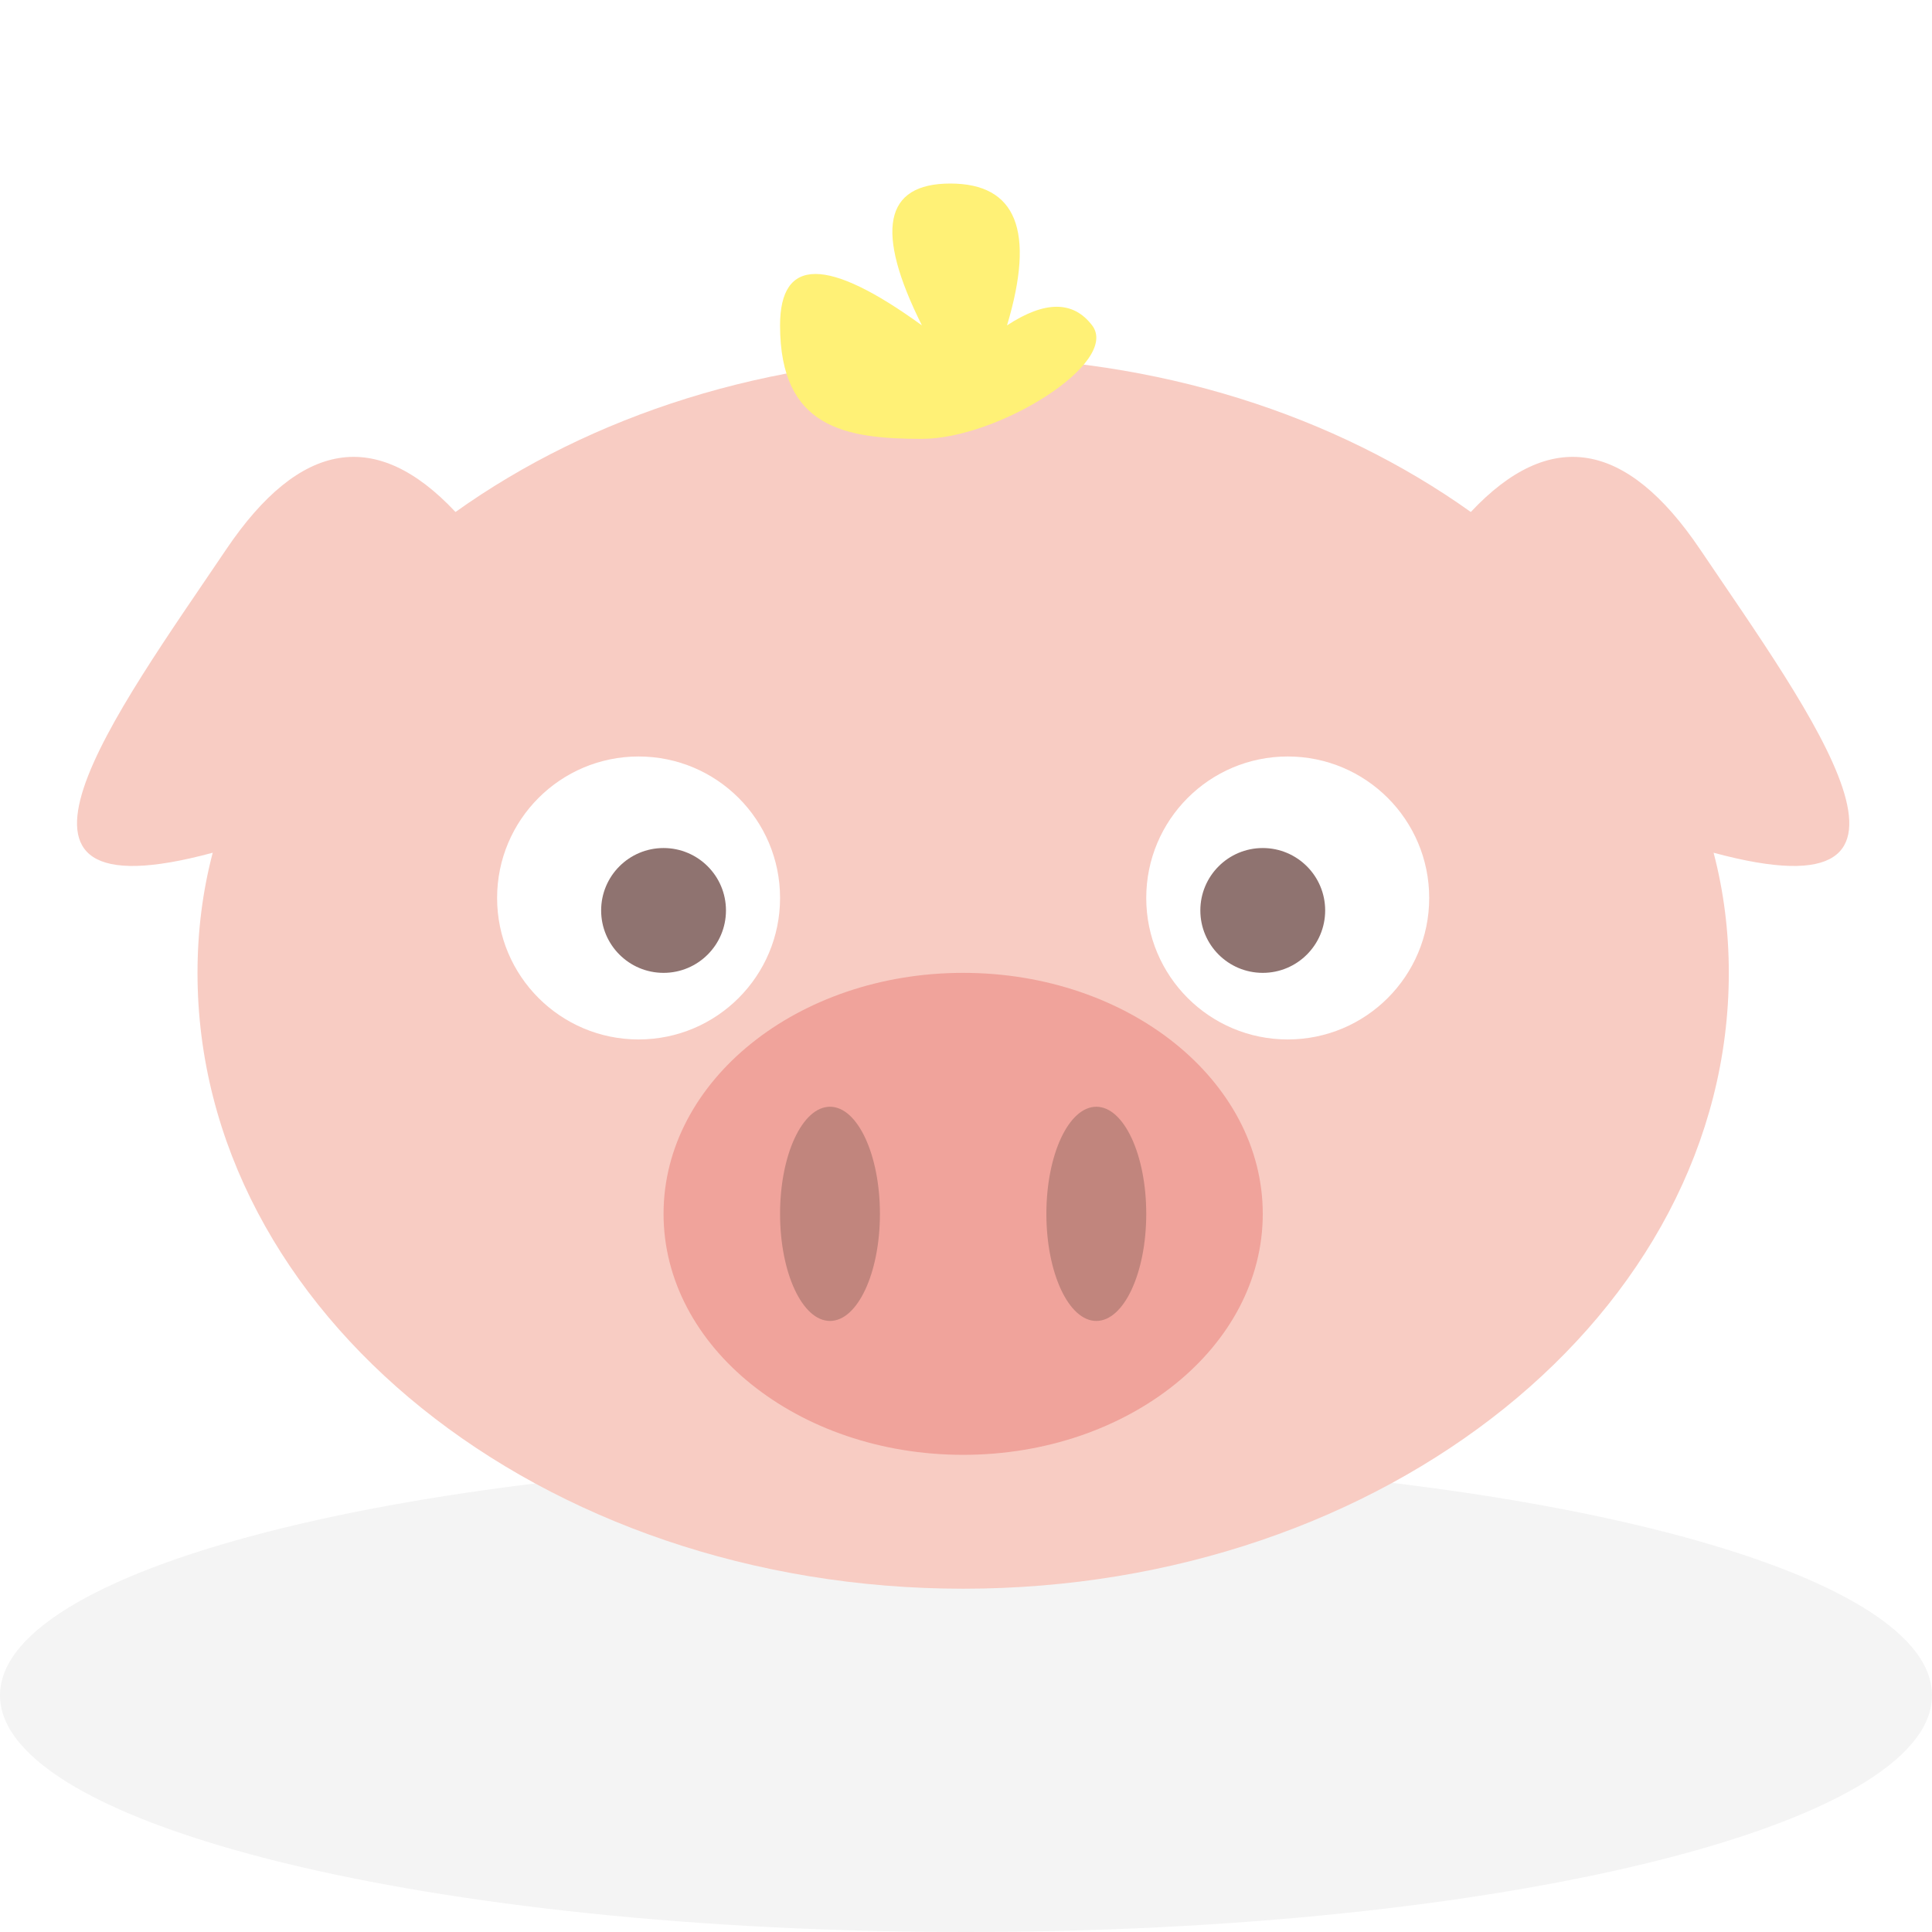
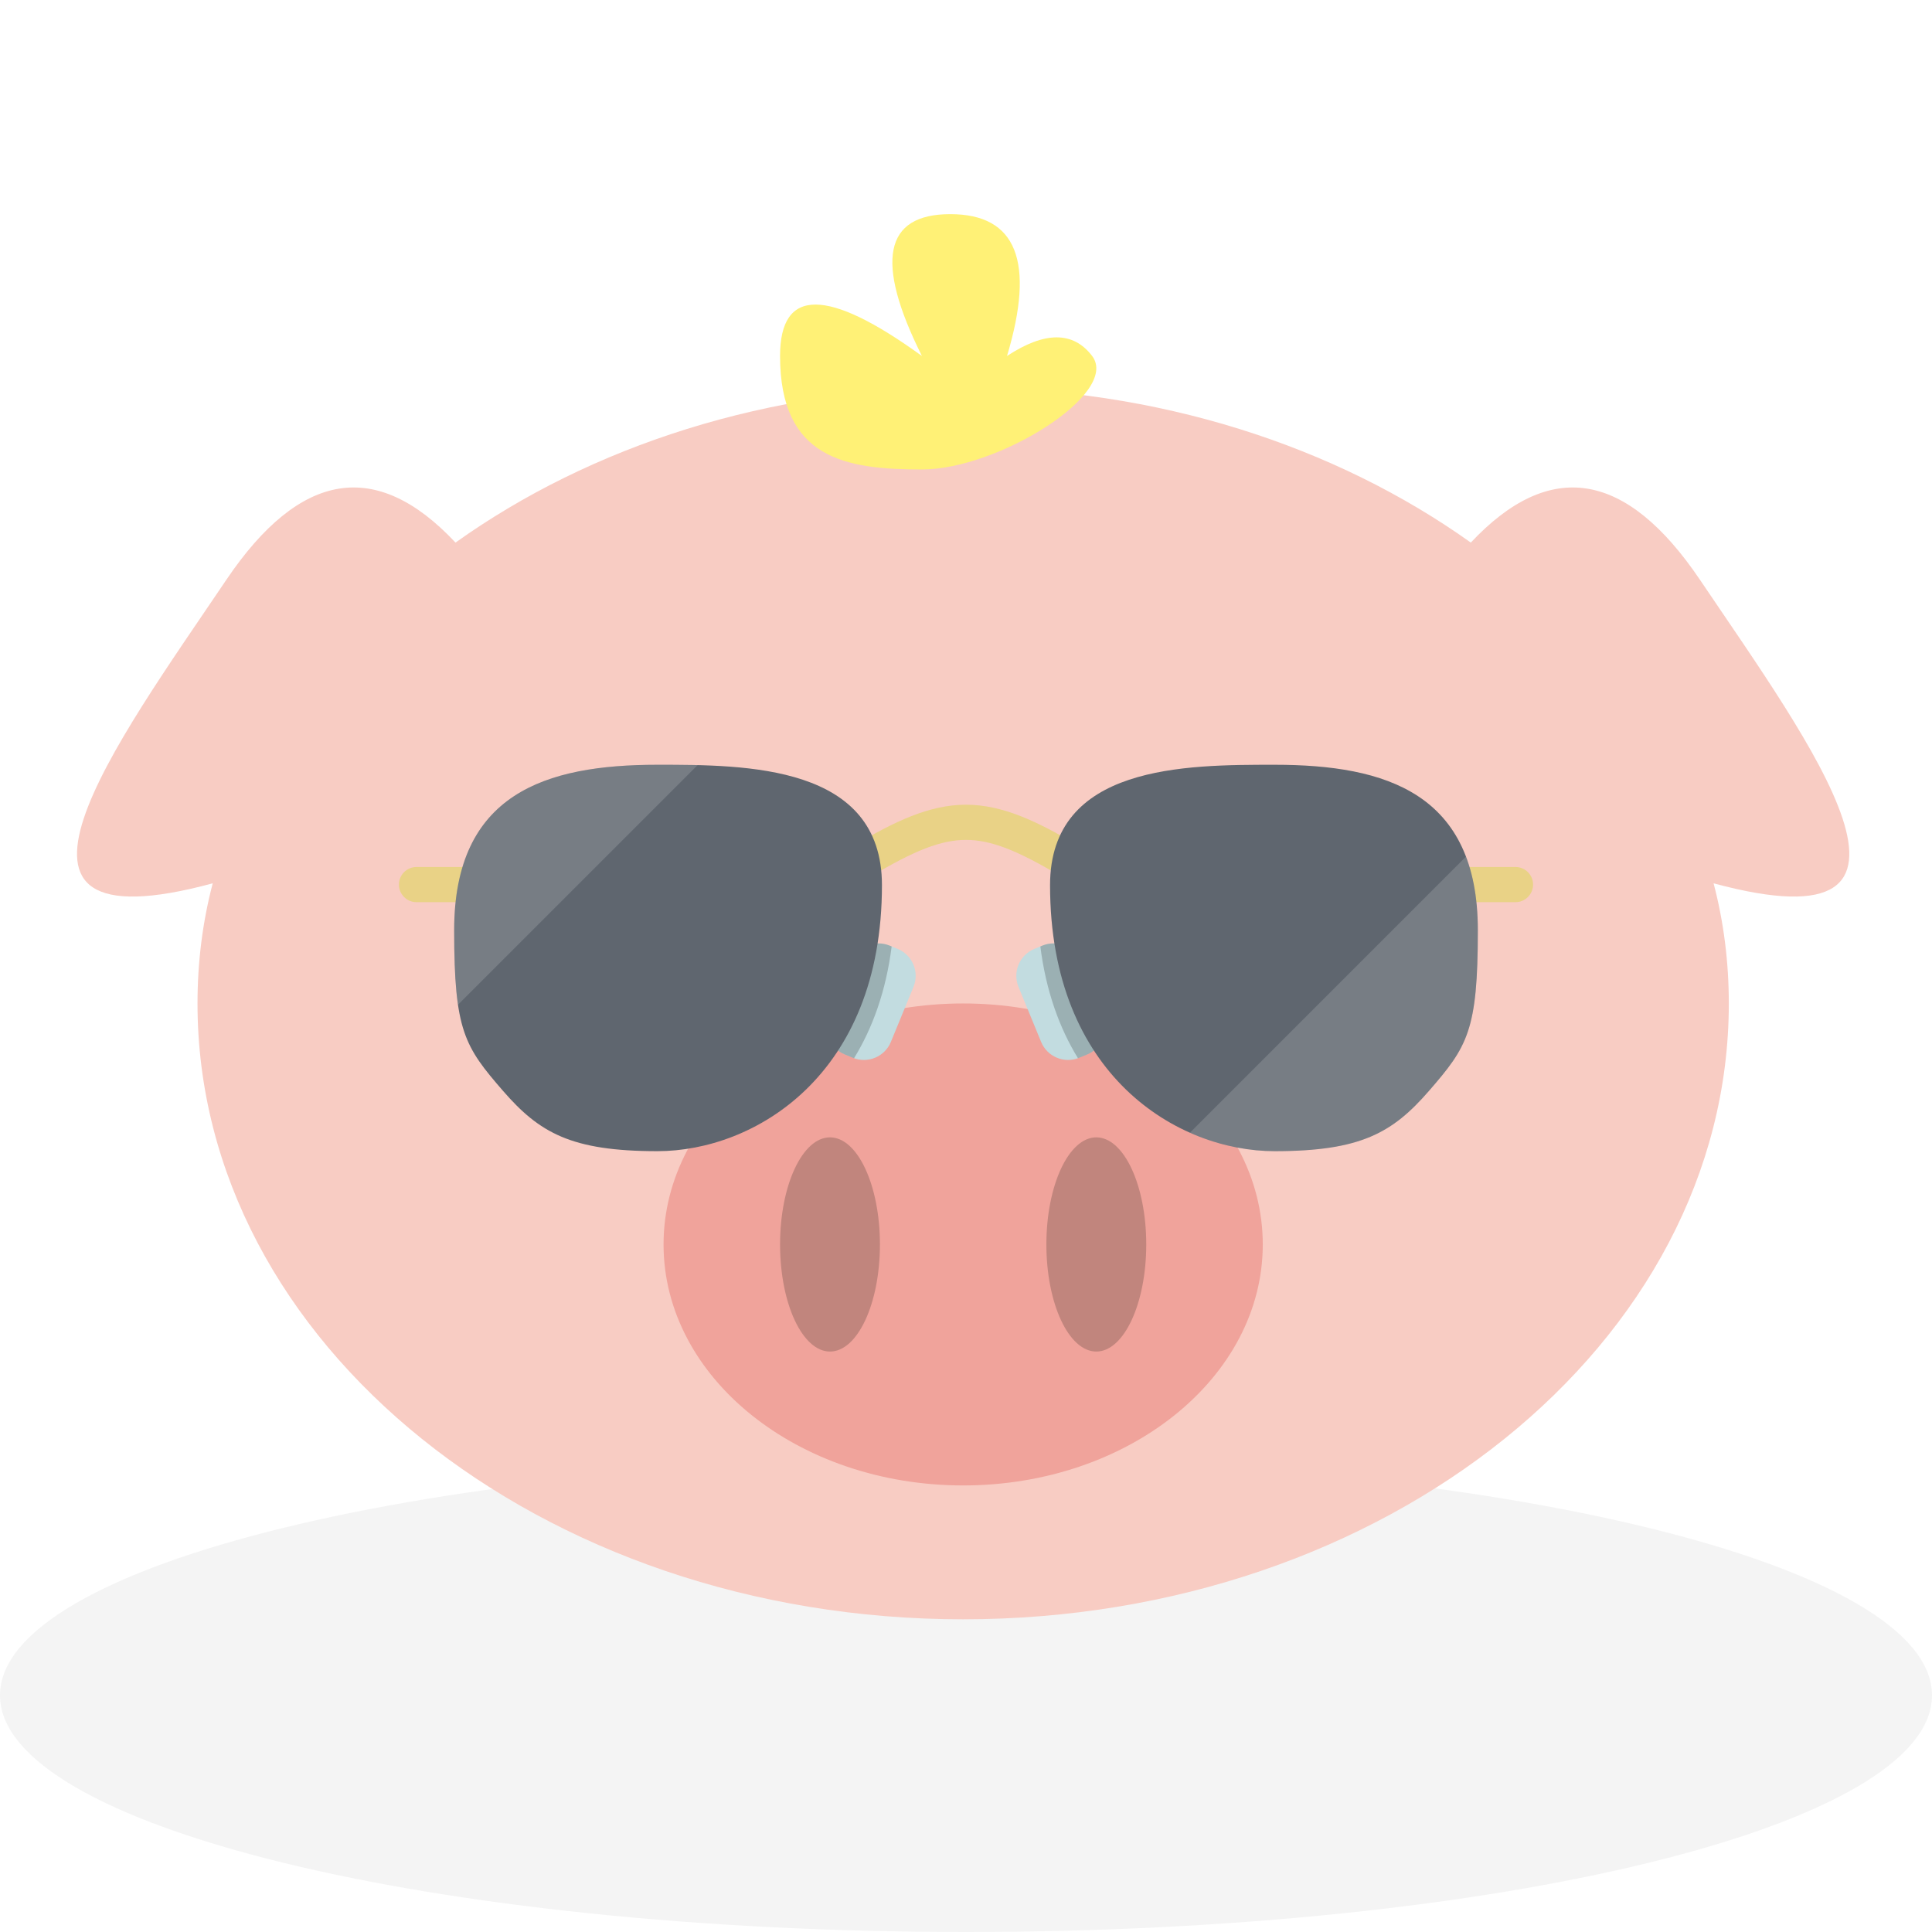
<svg xmlns="http://www.w3.org/2000/svg" style="isolation:isolate" viewBox="0 0 200 200" width="200pt" height="200pt">
  <g id="backgrounds">
    <ellipse vector-effect="non-scaling-stroke" cx="100" cy="175.5" rx="100" ry="24.5" id="present" fill="rgb(244,244,244)" />
  </g>
  <g id="pig">
    <g id="body">
-       <path d=" M 177.39 88.274 C 178.445 92.284 178.966 96.449 178.966 100.71 C 178.966 135.896 143.45 164.463 99.706 164.463 C 55.961 164.463 20.446 135.896 20.446 100.71 C 20.446 96.449 20.967 92.284 22.021 88.274 C -4.017 95.312 11.99 73.802 23.42 56.868 Q 34.87 39.906 47.154 53.001 C 61.146 43.021 79.552 36.958 99.706 36.958 C 119.859 36.958 138.265 43.021 152.257 53.001 Q 164.541 39.906 175.991 56.868 C 187.421 73.802 203.428 95.312 177.39 88.274 Z " fill-rule="evenodd" id="outer" fill="rgb(248,204,195)" />
+       <path d=" M 177.39 91.441 C 178.445 95.452 178.966 99.616 178.966 103.878 C 178.966 139.064 143.45 167.63 99.706 167.63 C 55.961 167.63 20.446 139.064 20.446 103.878 C 20.446 99.616 20.967 95.452 22.021 91.441 C -4.017 98.48 11.99 76.97 23.42 60.036 Q 34.87 43.074 47.154 56.168 C 61.146 46.188 79.552 40.125 99.706 40.125 C 119.859 40.125 138.265 46.188 152.257 56.168 Q 164.541 43.074 175.991 60.036 C 187.421 76.97 203.428 98.48 177.39 91.441 Z " fill-rule="evenodd" id="outer" fill="rgb(248,204,195)" />
    </g>
    <g id="hair">
-       <path d=" M 95.436 45.431 C 103.329 45.431 115.993 37.538 113.057 33.684 Q 110.12 29.829 104.246 33.684 Q 108.651 19 98.373 19 Q 88.094 19 95.436 33.684 Q 80.752 23.038 80.752 33.684 C 80.752 44.33 87.543 45.431 95.436 45.431 Z " id="outer" fill="rgb(255,241,118)" />
+       <path d=" M 95.436 48.599 C 103.329 48.599 115.993 40.706 113.057 36.851 Q 110.12 32.997 104.246 36.851 Q 108.651 22.168 98.373 22.168 Q 88.094 22.168 95.436 36.851 Q 80.752 26.206 80.752 36.851 C 80.752 47.497 87.543 48.599 95.436 48.599 Z " id="outer" fill="rgb(255,241,118)" />
    </g>
    <g id="nose">
-       <ellipse vector-effect="non-scaling-stroke" cx="99.706" cy="125.657" rx="31.015" ry="24.947" id="outer" fill="rgb(240,163,155)" />
-       <ellipse vector-effect="non-scaling-stroke" cx="85.921" cy="125.657" rx="5.169" ry="11.087" id="innerL" fill="rgb(193,133,125)" />
-       <ellipse vector-effect="non-scaling-stroke" cx="113.49" cy="125.657" rx="5.169" ry="11.087" id="innerR" fill="rgb(193,133,125)" />
+       <ellipse vector-effect="non-scaling-stroke" cx="99.706" cy="128.825" rx="31.015" ry="24.947" id="outer" fill="rgb(240,163,155)" />
+       <ellipse vector-effect="non-scaling-stroke" cx="85.921" cy="128.825" rx="5.169" ry="11.087" id="innerL" fill="rgb(193,133,125)" />
+       <ellipse vector-effect="non-scaling-stroke" cx="113.49" cy="128.825" rx="5.169" ry="11.087" id="innerR" fill="rgb(193,133,125)" />
    </g>
    <g id="eyes">
-       <circle vector-effect="non-scaling-stroke" cx="66.106" cy="92.957" r="14.646" id="outerL" fill="rgb(255,255,255)" />
-       <circle vector-effect="non-scaling-stroke" cx="68.691" cy="94.249" r="6.461" id="innerL" fill="rgb(143,115,112)" />
-       <circle vector-effect="non-scaling-stroke" cx="133.305" cy="92.957" r="14.646" id="outerR" fill="rgb(255,255,255)" />
-       <circle vector-effect="non-scaling-stroke" cx="130.72" cy="94.249" r="6.461" id="innerR" fill="rgb(143,115,112)" />
+       <circle vector-effect="non-scaling-stroke" cx="66.106" cy="96.124" r="14.646" id="outerL" fill="rgb(255,255,255)" />
+       <circle vector-effect="non-scaling-stroke" cx="68.691" cy="97.416" r="6.461" id="innerL" fill="rgb(143,115,112)" />
+       <circle vector-effect="non-scaling-stroke" cx="133.305" cy="96.124" r="14.646" id="outerR" fill="rgb(255,255,255)" />
+       <circle vector-effect="non-scaling-stroke" cx="130.72" cy="97.416" r="6.461" id="innerR" fill="rgb(143,115,112)" />
+     </g>
+     <g id="attributes">
+       <g id="sunglasses">
+         <path d=" M 88.286 109.5 L 87.464 109.162 C 85.922 108.529 85.187 106.765 85.82 105.224 L 88.16 99.532 C 88.793 97.991 90.557 97.255 92.098 97.889 L 92.92 98.227 C 94.462 98.86 95.198 100.624 94.564 102.165 L 92.224 107.856 C 91.591 109.398 89.828 110.134 88.286 109.5 Z " id="Tracé" fill="rgb(194,220,224)" />
+         <g opacity="0.2">
+           <path d=" M 92.098 97.889 C 90.557 97.255 88.794 97.991 88.16 99.532 L 85.821 105.224 C 85.187 106.765 85.923 108.528 87.464 109.162 L 88.287 109.5 C 88.328 109.517 88.37 109.529 88.412 109.544 C 90.322 106.435 91.718 102.603 92.305 97.973 L 92.098 97.889 Z " id="Tracé" fill="rgb(0,0,0)" />
+         </g>
+         <path d=" M 111.714 109.5 L 112.536 109.162 C 114.078 108.529 114.813 106.765 114.18 105.224 L 111.84 99.532 C 111.207 97.991 109.443 97.255 107.902 97.889 L 107.08 98.227 C 105.538 98.86 104.802 100.623 105.436 102.165 L 107.776 107.856 C 108.409 109.398 110.172 110.134 111.714 109.5 Z " id="Tracé" fill="rgb(194,220,224)" />
+         <g opacity="0.2">
+           <path d=" M 107.902 97.889 C 109.443 97.255 111.207 97.991 111.84 99.532 L 114.18 105.224 C 114.813 106.765 114.078 108.528 112.536 109.162 L 111.714 109.5 C 111.673 109.517 111.63 109.529 111.589 109.544 C 109.679 106.435 108.282 102.603 107.696 97.973 L 107.902 97.889 Z " id="Tracé" fill="rgb(0,0,0)" />
+         </g>
+         <g id="Groep">
+           <path d=" M 110.777 90.989 C 110.458 90.989 110.135 90.905 109.842 90.729 C 105.303 88.007 102.544 86.946 100 86.946 C 97.456 86.946 94.697 88.007 90.159 90.729 C 89.296 91.247 88.178 90.968 87.66 90.105 C 87.143 89.242 87.422 88.124 88.285 87.606 C 92.589 85.023 96.229 83.303 100 83.303 C 103.772 83.303 107.412 85.023 111.715 87.606 C 112.578 88.124 112.858 89.242 112.34 90.105 C 111.999 90.674 111.396 90.989 110.777 90.989 Z " id="Tracé" fill="rgb(233,210,134)" />
+           <path d=" M 48.177 93.393 L 43.118 93.393 C 42.112 93.393 41.297 92.578 41.297 91.572 C 41.297 90.566 42.112 89.751 43.118 89.751 L 48.177 89.751 C 49.183 89.751 49.998 90.566 49.998 91.572 C 49.998 92.578 49.183 93.393 48.177 93.393 Z " id="Tracé" fill="rgb(233,210,134)" />
+           <path d=" M 156.882 93.393 L 151.823 93.393 C 150.817 93.393 150.002 92.578 150.002 91.572 C 150.002 90.566 150.817 89.751 151.823 89.751 L 156.882 89.751 C 157.888 89.751 158.703 90.566 158.703 91.572 C 158.703 92.578 157.888 93.393 156.882 93.393 Z " id="Tracé" fill="rgb(233,210,134)" />
+         </g>
+         <g id="Groep">
+           <path d=" M 68.053 79.168 C 56.468 79.168 47.014 82.155 47.014 96.31 C 47.014 106.7 48.091 108.342 52.079 112.934 C 55.843 117.267 59.138 119.168 68.053 119.168 C 78.053 119.168 91.299 111.375 91.299 91.635 C 91.3 79.168 77.273 79.168 68.053 79.168 Z " id="Tracé" fill="rgb(95,102,111)" />
+           <path d=" M 131.947 79.168 C 143.532 79.168 152.986 82.155 152.986 96.31 C 152.986 106.7 151.909 108.342 147.921 112.934 C 144.157 117.267 140.862 119.168 131.947 119.168 C 121.947 119.168 108.701 111.375 108.701 91.635 C 108.701 79.168 122.727 79.168 131.947 79.168 Z " id="Tracé" fill="rgb(95,102,111)" />
+         </g>
+         <g id="Groep">
+           <g opacity="0.15">
+             <path d=" M 68.053 79.168 C 56.468 79.168 47.014 82.155 47.014 96.31 C 47.014 99.654 47.126 102.088 47.411 104.009 L 72.217 79.203 C 70.768 79.168 69.362 79.168 68.053 79.168 Z " id="Tracé" fill="rgb(255,255,255)" />
+           </g>
+           <g opacity="0.15">
+             <path d=" M 151.758 88.679 L 123.179 117.258 C 126.115 118.56 129.158 119.167 131.947 119.167 C 140.862 119.167 144.157 117.267 147.921 112.934 C 151.909 108.342 152.986 106.7 152.986 96.31 C 152.986 93.281 152.552 90.765 151.758 88.679 Z " id="Tracé" fill="rgb(255,255,255)" />
+           </g>
+         </g>
+       </g>
    </g>
  </g>
+   <g id="imports" />
</svg>
